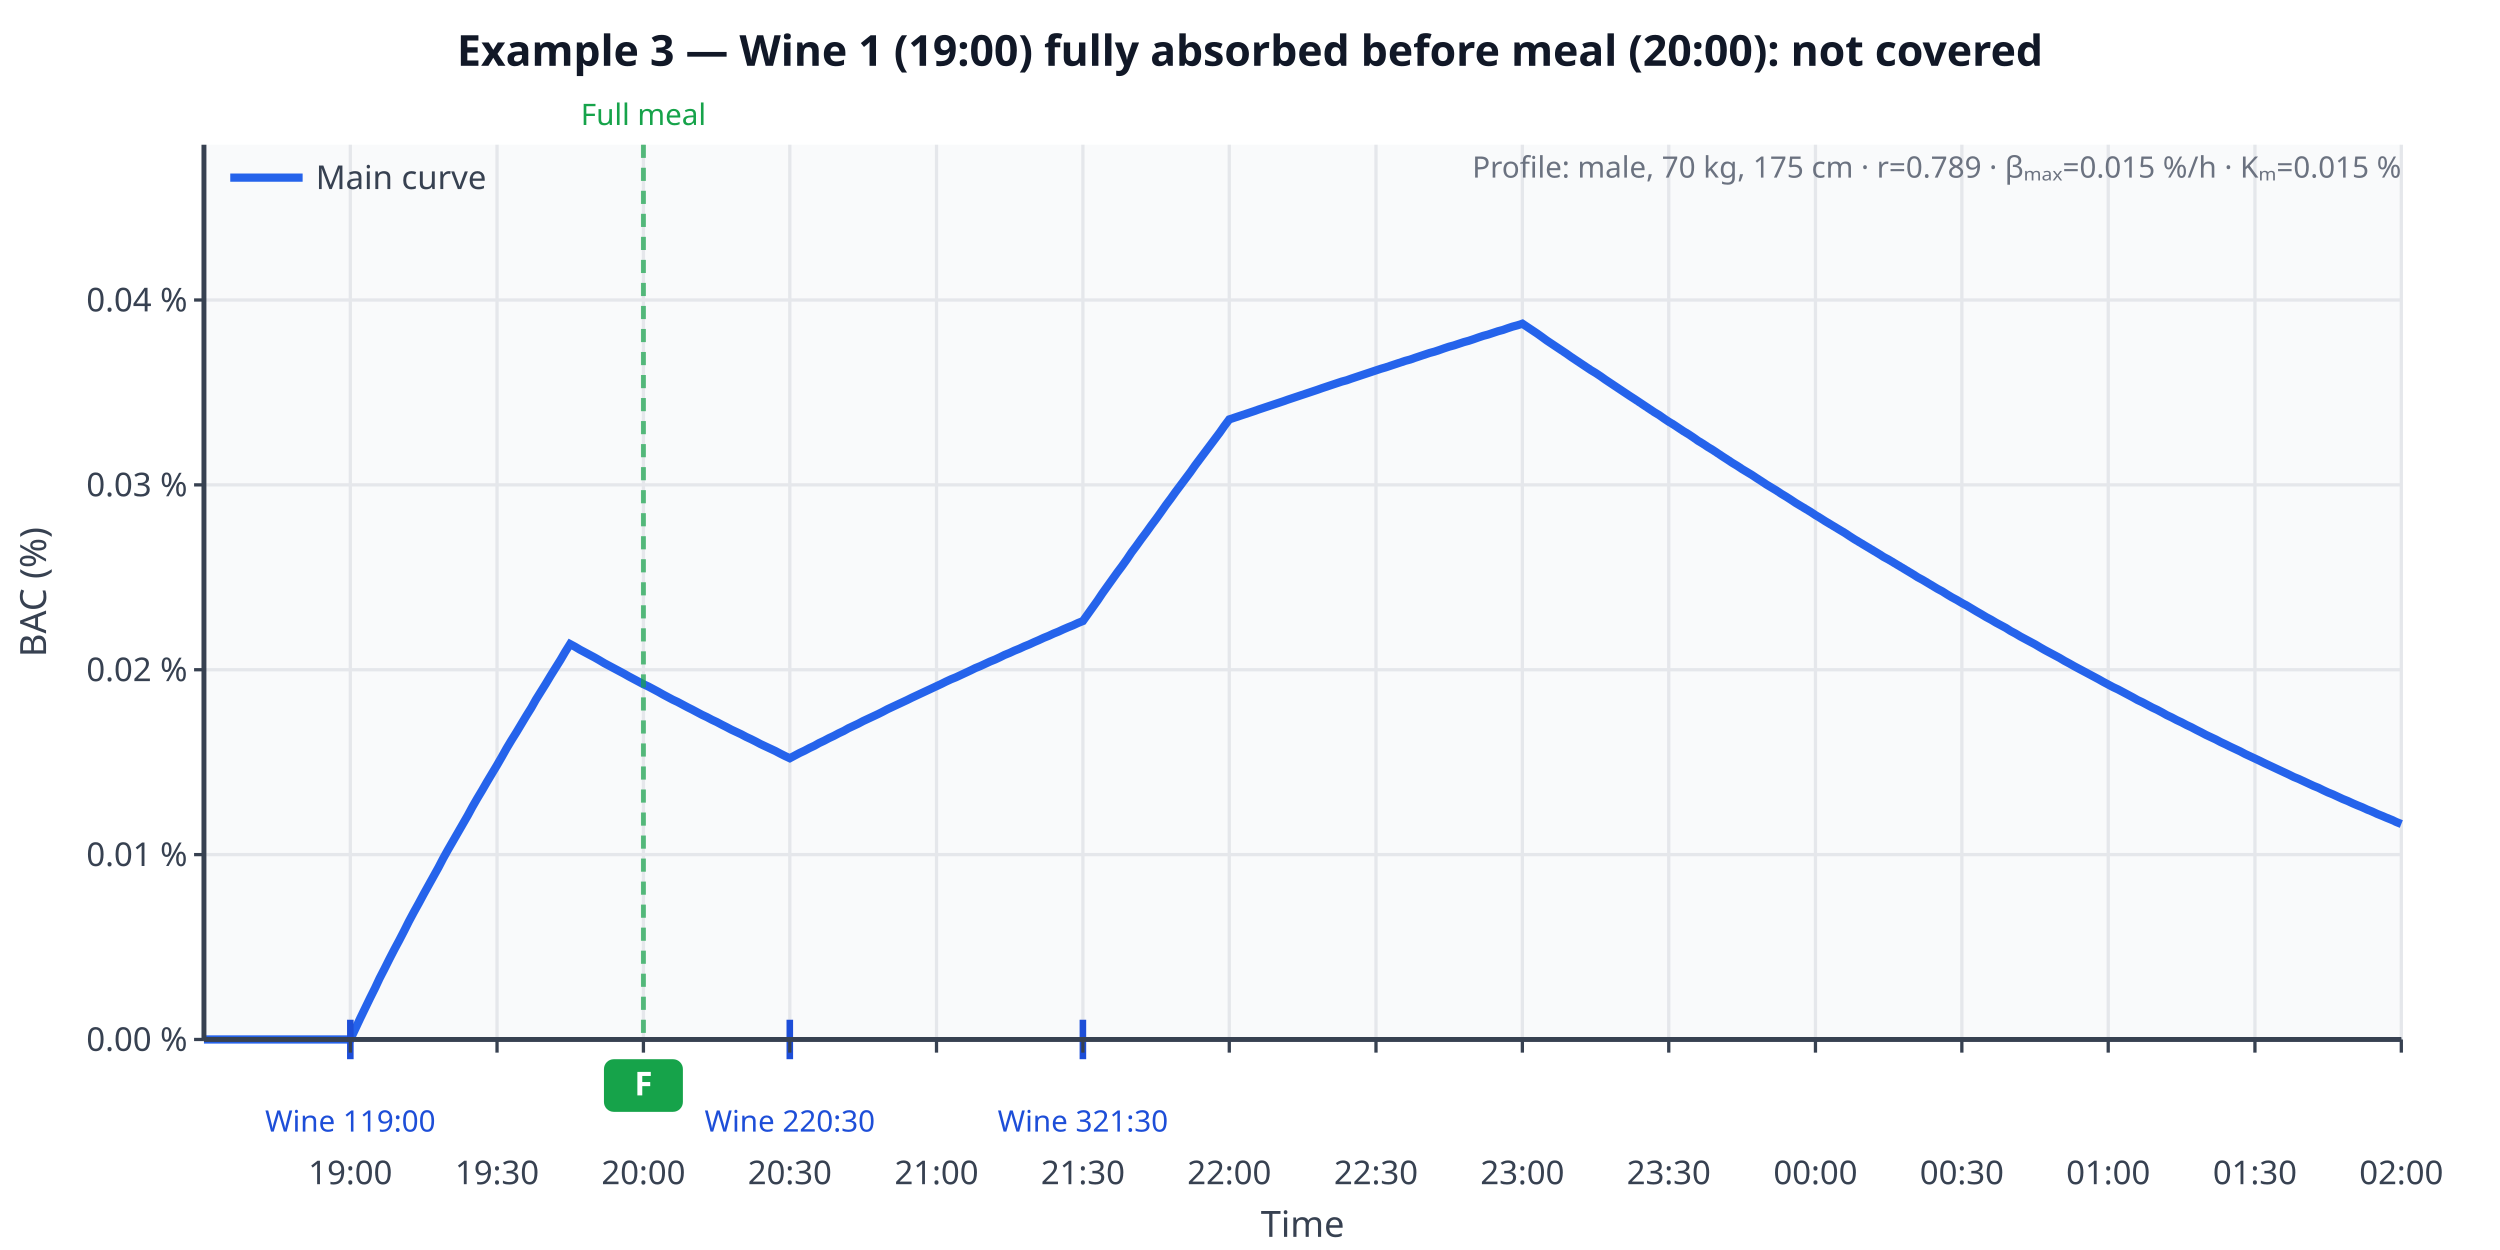
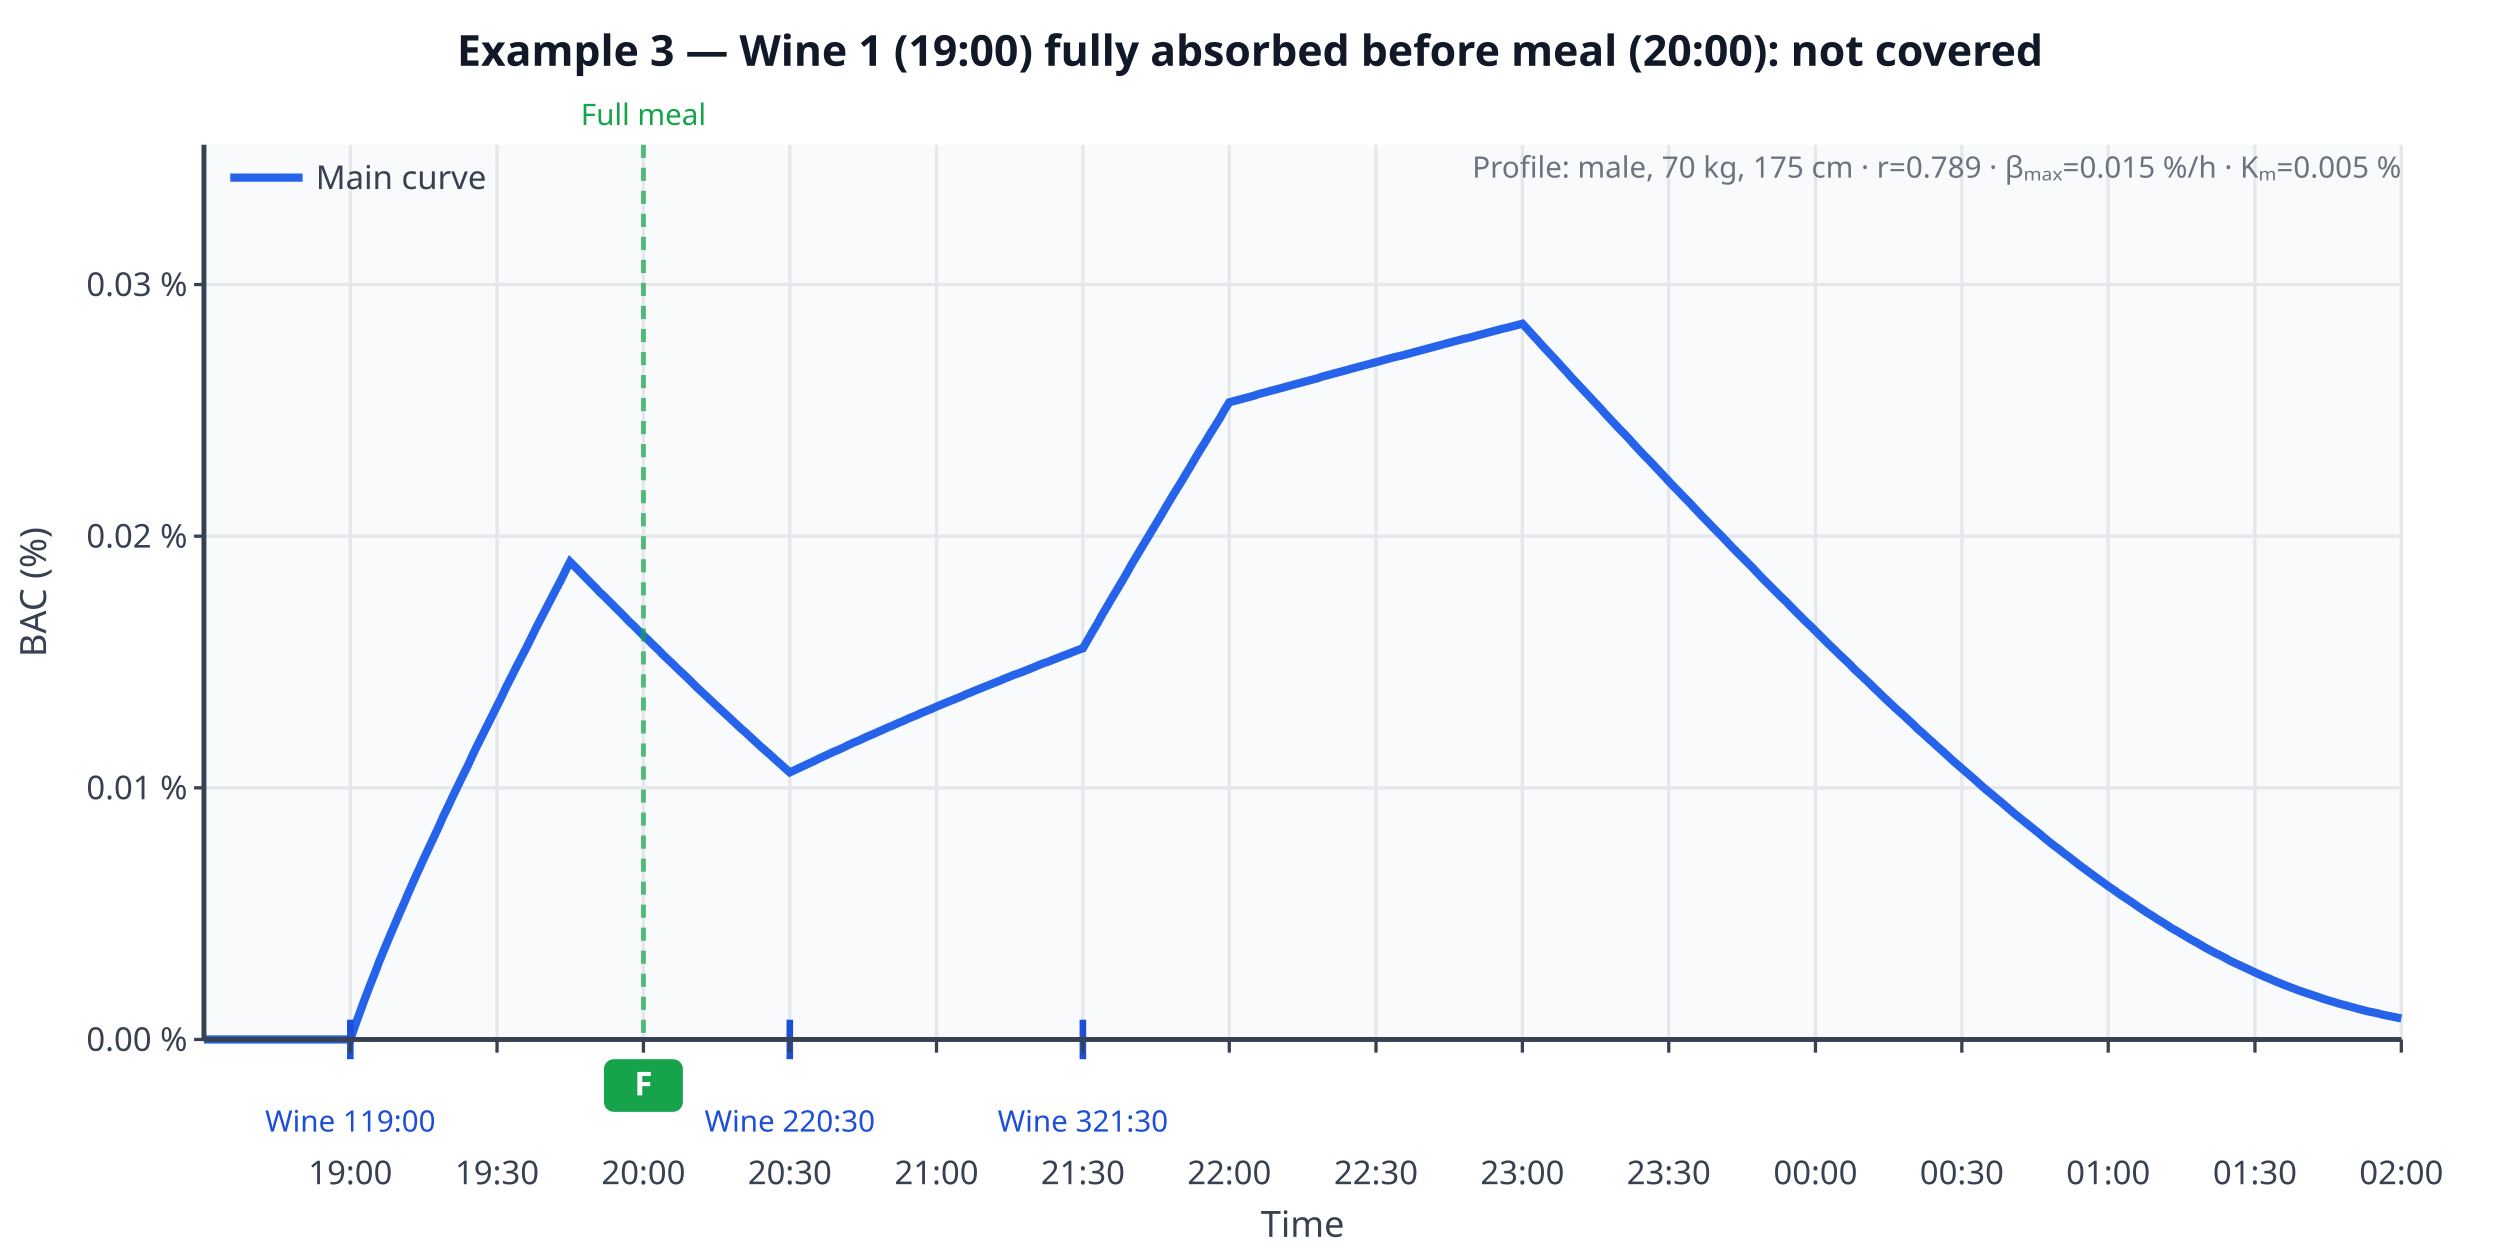
<svg xmlns="http://www.w3.org/2000/svg" viewBox="0 0 760 380" width="760" height="380" font-family="system-ui,sans-serif">
  <rect width="760" height="380" fill="#ffffff" />
  <rect x="62" y="44" width="668" height="272" fill="#f9fafb" />
-   <line x1="62" y1="259.8" x2="730" y2="259.8" stroke="#e5e7eb" stroke-width="1" />
-   <line x1="62" y1="203.6" x2="730" y2="203.6" stroke="#e5e7eb" stroke-width="1" />
-   <line x1="62" y1="147.4" x2="730" y2="147.4" stroke="#e5e7eb" stroke-width="1" />
-   <line x1="62" y1="91.2" x2="730" y2="91.2" stroke="#e5e7eb" stroke-width="1" />
+   <line x1="62" y1="239.5" x2="730" y2="239.5" stroke="#e5e7eb" stroke-width="1" />
+   <line x1="62" y1="163.0" x2="730" y2="163.0" stroke="#e5e7eb" stroke-width="1" />
+   <line x1="62" y1="86.5" x2="730" y2="86.5" stroke="#e5e7eb" stroke-width="1" />
  <line x1="106.5" y1="44" x2="106.5" y2="316" stroke="#e5e7eb" stroke-width="1" />
  <line x1="151.1" y1="44" x2="151.1" y2="316" stroke="#e5e7eb" stroke-width="1" />
  <line x1="195.6" y1="44" x2="195.6" y2="316" stroke="#e5e7eb" stroke-width="1" />
  <line x1="240.1" y1="44" x2="240.1" y2="316" stroke="#e5e7eb" stroke-width="1" />
  <line x1="284.7" y1="44" x2="284.7" y2="316" stroke="#e5e7eb" stroke-width="1" />
  <line x1="329.2" y1="44" x2="329.2" y2="316" stroke="#e5e7eb" stroke-width="1" />
  <line x1="373.7" y1="44" x2="373.7" y2="316" stroke="#e5e7eb" stroke-width="1" />
  <line x1="418.3" y1="44" x2="418.3" y2="316" stroke="#e5e7eb" stroke-width="1" />
  <line x1="462.8" y1="44" x2="462.8" y2="316" stroke="#e5e7eb" stroke-width="1" />
  <line x1="507.3" y1="44" x2="507.3" y2="316" stroke="#e5e7eb" stroke-width="1" />
  <line x1="551.9" y1="44" x2="551.9" y2="316" stroke="#e5e7eb" stroke-width="1" />
  <line x1="596.4" y1="44" x2="596.4" y2="316" stroke="#e5e7eb" stroke-width="1" />
  <line x1="640.9" y1="44" x2="640.9" y2="316" stroke="#e5e7eb" stroke-width="1" />
  <line x1="685.5" y1="44" x2="685.5" y2="316" stroke="#e5e7eb" stroke-width="1" />
  <line x1="730.0" y1="44" x2="730.0" y2="316" stroke="#e5e7eb" stroke-width="1" />
-   <polyline points="62.0,316.0 63.5,316.0 65.0,316.0 66.5,316.0 67.9,316.0 69.4,316.0 70.9,316.0 72.4,316.0 73.9,316.0 75.4,316.0 76.8,316.0 78.3,316.0 79.8,316.0 81.3,316.0 82.8,316.0 84.3,316.0 85.8,316.0 87.2,316.0 88.7,316.0 90.2,316.0 91.7,316.0 93.2,316.0 94.7,316.0 96.1,316.0 97.6,316.0 99.1,316.0 100.6,316.0 102.1,316.0 103.6,316.0 105.0,316.0 106.5,316.0 108.0,312.8 109.5,309.6 111.0,306.5 112.5,303.4 114.0,300.4 115.4,297.4 116.9,294.5 118.4,291.5 119.9,288.6 121.4,285.8 122.9,282.9 124.3,280.1 125.8,277.3 127.3,274.6 128.8,271.8 130.3,269.1 131.8,266.4 133.3,263.7 134.7,261.0 136.2,258.3 137.7,255.7 139.2,253.1 140.7,250.5 142.2,247.9 143.6,245.3 145.1,242.7 146.6,240.2 148.1,237.6 149.6,235.1 151.1,232.6 152.6,230.0 154.0,227.5 155.5,225.0 157.0,222.6 158.5,220.1 160.0,217.6 161.5,215.2 162.9,212.7 164.4,210.3 165.9,207.9 167.4,205.4 168.9,203.0 170.4,200.6 171.8,198.2 173.3,195.8 174.8,196.6 176.3,197.5 177.8,198.3 179.3,199.1 180.8,199.9 182.2,200.7 183.7,201.6 185.2,202.4 186.7,203.2 188.2,204.0 189.7,204.8 191.1,205.6 192.6,206.4 194.1,207.2 195.6,208.0 197.1,208.7 198.6,209.5 200.1,210.3 201.5,211.1 203.0,211.9 204.5,212.7 206.0,213.4 207.5,214.2 209.0,215.0 210.4,215.7 211.9,216.5 213.4,217.3 214.9,218.0 216.4,218.8 217.9,219.5 219.4,220.3 220.8,221.0 222.3,221.8 223.8,222.5 225.3,223.2 226.8,224.0 228.3,224.7 229.7,225.4 231.2,226.2 232.7,226.9 234.2,227.6 235.7,228.3 237.2,229.1 238.6,229.8 240.1,230.5 241.6,229.7 243.1,228.9 244.6,228.2 246.1,227.4 247.6,226.7 249.0,225.9 250.5,225.2 252.0,224.4 253.5,223.7 255.0,222.9 256.5,222.2 257.9,221.4 259.4,220.7 260.9,220.0 262.4,219.2 263.9,218.5 265.4,217.8 266.9,217.1 268.3,216.4 269.8,215.6 271.3,214.9 272.8,214.2 274.3,213.5 275.8,212.8 277.2,212.1 278.7,211.4 280.2,210.7 281.7,210.0 283.2,209.3 284.7,208.6 286.2,207.9 287.6,207.2 289.1,206.5 290.6,205.9 292.1,205.2 293.6,204.5 295.1,203.8 296.5,203.1 298.0,202.5 299.5,201.8 301.0,201.1 302.5,200.5 304.0,199.8 305.4,199.1 306.9,198.5 308.4,197.8 309.9,197.2 311.4,196.5 312.9,195.9 314.4,195.2 315.8,194.6 317.3,193.9 318.8,193.3 320.3,192.6 321.8,192.0 323.3,191.3 324.7,190.7 326.2,190.1 327.7,189.4 329.2,188.8 330.7,186.7 332.2,184.6 333.7,182.5 335.1,180.4 336.6,178.3 338.1,176.2 339.6,174.1 341.1,172.1 342.6,170.0 344.0,167.9 345.5,165.9 347.0,163.8 348.5,161.8 350.0,159.7 351.5,157.7 353.0,155.6 354.4,153.6 355.9,151.6 357.4,149.5 358.9,147.5 360.4,145.5 361.9,143.5 363.3,141.5 364.8,139.5 366.3,137.5 367.8,135.5 369.3,133.5 370.8,131.5 372.2,129.5 373.7,127.5 375.2,127.0 376.7,126.5 378.2,126.0 379.7,125.5 381.2,125.0 382.6,124.5 384.1,124.0 385.6,123.5 387.1,123.0 388.6,122.5 390.1,122.0 391.5,121.5 393.0,121.0 394.5,120.5 396.0,120.0 397.5,119.5 399.0,119.0 400.5,118.5 401.9,118.0 403.4,117.5 404.9,117.0 406.4,116.5 407.9,116.0 409.4,115.6 410.8,115.1 412.3,114.6 413.8,114.1 415.3,113.6 416.8,113.1 418.3,112.6 419.8,112.1 421.2,111.7 422.7,111.2 424.2,110.7 425.7,110.2 427.2,109.7 428.7,109.3 430.1,108.8 431.6,108.3 433.1,107.8 434.6,107.3 436.1,106.9 437.6,106.4 439.0,105.9 440.5,105.4 442.0,105.0 443.5,104.5 445.0,104.0 446.5,103.6 448.0,103.1 449.4,102.6 450.9,102.1 452.4,101.7 453.9,101.2 455.4,100.7 456.9,100.3 458.3,99.8 459.8,99.3 461.3,98.9 462.8,98.4 464.3,99.4 465.8,100.4 467.3,101.4 468.7,102.4 470.2,103.5 471.7,104.5 473.2,105.5 474.7,106.5 476.2,107.5 477.6,108.5 479.1,109.5 480.6,110.5 482.1,111.5 483.6,112.5 485.1,113.4 486.6,114.4 488.0,115.4 489.5,116.4 491.0,117.4 492.5,118.4 494.0,119.4 495.5,120.4 496.9,121.3 498.4,122.3 499.9,123.3 501.4,124.3 502.9,125.3 504.4,126.2 505.8,127.2 507.3,128.2 508.8,129.1 510.3,130.1 511.8,131.1 513.3,132.0 514.8,133.0 516.2,134.0 517.7,134.9 519.2,135.9 520.7,136.8 522.2,137.8 523.7,138.8 525.1,139.7 526.6,140.7 528.1,141.6 529.6,142.6 531.1,143.5 532.6,144.4 534.1,145.4 535.5,146.3 537.0,147.3 538.5,148.2 540.0,149.1 541.5,150.1 543.0,151.0 544.4,151.9 545.9,152.9 547.4,153.8 548.9,154.7 550.4,155.6 551.9,156.6 553.4,157.5 554.8,158.4 556.3,159.3 557.8,160.2 559.3,161.1 560.8,162.0 562.3,163.0 563.7,163.9 565.2,164.8 566.7,165.7 568.2,166.6 569.7,167.5 571.2,168.4 572.6,169.3 574.1,170.1 575.6,171.0 577.1,171.9 578.6,172.8 580.1,173.7 581.6,174.6 583.0,175.5 584.5,176.3 586.0,177.2 587.5,178.1 589.0,179.0 590.5,179.8 591.9,180.7 593.4,181.6 594.9,182.4 596.4,183.3 597.9,184.1 599.4,185.0 600.9,185.9 602.3,186.7 603.8,187.6 605.3,188.4 606.8,189.3 608.3,190.1 609.8,190.9 611.2,191.8 612.7,192.6 614.2,193.5 615.7,194.3 617.2,195.1 618.7,195.9 620.2,196.8 621.6,197.6 623.1,198.4 624.6,199.2 626.1,200.0 627.6,200.9 629.1,201.7 630.5,202.5 632.0,203.3 633.5,204.1 635.0,204.9 636.5,205.7 638.0,206.5 639.4,207.3 640.9,208.1 642.4,208.9 643.9,209.6 645.4,210.4 646.9,211.2 648.4,212.0 649.8,212.8 651.3,213.5 652.8,214.3 654.3,215.1 655.8,215.8 657.3,216.6 658.7,217.4 660.2,218.1 661.7,218.9 663.2,219.6 664.7,220.4 666.2,221.1 667.7,221.9 669.1,222.6 670.6,223.4 672.1,224.1 673.6,224.8 675.1,225.6 676.6,226.3 678.0,227.0 679.5,227.7 681.0,228.4 682.5,229.2 684.0,229.9 685.5,230.6 687.0,231.3 688.4,232.0 689.9,232.7 691.4,233.4 692.9,234.1 694.4,234.8 695.9,235.5 697.3,236.2 698.8,236.8 700.3,237.5 701.8,238.2 703.3,238.9 704.8,239.5 706.2,240.2 707.7,240.9 709.2,241.5 710.7,242.2 712.2,242.9 713.7,243.5 715.2,244.2 716.6,244.8 718.1,245.4 719.6,246.1 721.1,246.7 722.6,247.4 724.1,248.0 725.5,248.6 727.0,249.2 728.5,249.9 730.0,250.5" fill="none" stroke="#2563eb" stroke-width="2.5" />
+   <polyline points="62.0,316.0 63.5,316.0 65.0,316.0 66.5,316.0 67.9,316.0 69.4,316.0 70.9,316.0 72.4,316.0 73.9,316.0 75.4,316.0 76.8,316.0 78.3,316.0 79.8,316.0 81.3,316.0 82.8,316.0 84.3,316.0 85.8,316.0 87.2,316.0 88.7,316.0 90.2,316.0 91.7,316.0 93.2,316.0 94.7,316.0 96.1,316.0 97.6,316.0 99.1,316.0 100.6,316.0 102.1,316.0 103.6,316.0 105.0,316.0 106.5,316.0 108.0,311.6 109.5,307.5 111.0,303.4 112.5,299.5 114.0,295.7 115.4,292.0 116.9,288.4 118.4,284.8 119.9,281.3 121.4,277.8 122.9,274.4 124.3,271.1 125.8,267.7 127.3,264.4 128.8,261.1 130.3,257.9 131.8,254.7 133.3,251.5 134.7,248.3 136.2,245.2 137.7,242.0 139.2,238.9 140.7,235.8 142.2,232.8 143.6,229.7 145.1,226.6 146.6,223.6 148.1,220.6 149.6,217.6 151.1,214.6 152.6,211.6 154.0,208.6 155.5,205.7 157.0,202.7 158.5,199.8 160.0,196.9 161.5,193.9 162.9,191.0 164.4,188.1 165.9,185.2 167.4,182.3 168.9,179.4 170.4,176.6 171.8,173.7 173.3,170.8 174.8,172.3 176.3,173.8 177.8,175.4 179.3,176.9 180.8,178.4 182.2,179.9 183.7,181.3 185.2,182.8 186.7,184.3 188.2,185.8 189.7,187.3 191.1,188.8 192.6,190.2 194.1,191.7 195.6,193.2 197.1,194.6 198.6,196.1 200.1,197.5 201.5,199.0 203.0,200.4 204.5,201.8 206.0,203.3 207.5,204.7 209.0,206.1 210.4,207.5 211.9,209.0 213.4,210.4 214.9,211.8 216.4,213.2 217.9,214.6 219.4,216.0 220.8,217.3 222.3,218.7 223.8,220.1 225.3,221.5 226.8,222.8 228.3,224.2 229.7,225.5 231.2,226.9 232.7,228.2 234.2,229.5 235.7,230.9 237.2,232.2 238.6,233.5 240.1,234.8 241.6,234.1 243.1,233.4 244.6,232.7 246.1,232.0 247.6,231.3 249.0,230.6 250.5,229.9 252.0,229.2 253.5,228.5 255.0,227.9 256.5,227.2 257.9,226.5 259.4,225.8 260.9,225.2 262.4,224.5 263.9,223.8 265.4,223.2 266.9,222.5 268.3,221.9 269.8,221.2 271.3,220.6 272.8,219.9 274.3,219.3 275.8,218.6 277.2,218.0 278.7,217.4 280.2,216.7 281.7,216.1 283.2,215.5 284.7,214.8 286.2,214.2 287.6,213.6 289.1,213.0 290.6,212.4 292.1,211.8 293.6,211.1 295.1,210.5 296.5,209.9 298.0,209.3 299.5,208.7 301.0,208.1 302.5,207.5 304.0,206.9 305.4,206.3 306.9,205.7 308.4,205.1 309.9,204.6 311.4,204.0 312.9,203.4 314.4,202.8 315.8,202.2 317.3,201.6 318.8,201.1 320.3,200.5 321.8,199.9 323.3,199.3 324.7,198.8 326.2,198.2 327.7,197.6 329.2,197.1 330.7,194.5 332.2,191.9 333.7,189.4 335.1,186.8 336.6,184.3 338.1,181.7 339.6,179.2 341.1,176.7 342.6,174.1 344.0,171.6 345.5,169.1 347.0,166.6 348.5,164.1 350.0,161.6 351.5,159.1 353.0,156.6 354.4,154.2 355.9,151.7 357.4,149.2 358.9,146.8 360.4,144.3 361.9,141.8 363.3,139.4 364.8,136.9 366.3,134.5 367.8,132.0 369.3,129.6 370.8,127.2 372.2,124.7 373.7,122.3 375.2,121.9 376.7,121.5 378.2,121.1 379.7,120.7 381.2,120.3 382.6,119.8 384.1,119.4 385.6,119.0 387.1,118.6 388.6,118.2 390.1,117.8 391.5,117.4 393.0,117.0 394.5,116.6 396.0,116.2 397.5,115.8 399.0,115.4 400.5,115.0 401.9,114.5 403.4,114.1 404.9,113.7 406.4,113.3 407.9,112.9 409.4,112.5 410.8,112.1 412.3,111.7 413.8,111.3 415.3,110.9 416.8,110.5 418.3,110.1 419.8,109.7 421.2,109.3 422.7,108.9 424.2,108.5 425.7,108.2 427.2,107.8 428.7,107.4 430.1,107.0 431.6,106.6 433.1,106.2 434.6,105.8 436.1,105.4 437.6,105.0 439.0,104.6 440.5,104.2 442.0,103.8 443.5,103.4 445.0,103.0 446.5,102.7 448.0,102.3 449.4,101.9 450.9,101.5 452.4,101.1 453.9,100.7 455.4,100.3 456.9,99.9 458.3,99.6 459.8,99.2 461.3,98.8 462.8,98.4 464.3,100.0 465.8,101.7 467.3,103.3 468.7,104.9 470.2,106.5 471.7,108.1 473.2,109.7 474.7,111.4 476.2,113.0 477.6,114.6 479.1,116.2 480.6,117.8 482.1,119.4 483.6,121.0 485.1,122.6 486.6,124.2 488.0,125.8 489.5,127.4 491.0,129.0 492.5,130.6 494.0,132.1 495.5,133.7 496.9,135.3 498.4,136.9 499.9,138.5 501.4,140.0 502.9,141.6 504.4,143.2 505.8,144.7 507.3,146.3 508.8,147.9 510.3,149.4 511.8,151.0 513.3,152.5 514.8,154.1 516.2,155.6 517.7,157.2 519.2,158.7 520.7,160.3 522.2,161.8 523.7,163.3 525.1,164.8 526.6,166.4 528.1,167.9 529.6,169.4 531.1,170.9 532.6,172.4 534.1,174.0 535.5,175.5 537.0,177.0 538.5,178.5 540.0,180.0 541.5,181.5 543.0,182.9 544.4,184.4 545.9,185.9 547.4,187.4 548.9,188.9 550.4,190.3 551.9,191.8 553.4,193.3 554.8,194.7 556.3,196.2 557.8,197.6 559.3,199.1 560.8,200.5 562.3,201.9 563.7,203.4 565.2,204.8 566.7,206.2 568.2,207.6 569.7,209.1 571.2,210.5 572.6,211.9 574.1,213.3 575.6,214.7 577.1,216.1 578.6,217.4 580.1,218.8 581.6,220.2 583.0,221.6 584.5,222.9 586.0,224.3 587.5,225.6 589.0,227.0 590.5,228.3 591.9,229.6 593.4,231.0 594.9,232.3 596.4,233.6 597.9,234.9 599.4,236.2 600.9,237.5 602.3,238.8 603.8,240.1 605.3,241.3 606.8,242.6 608.3,243.8 609.8,245.1 611.2,246.3 612.7,247.6 614.2,248.8 615.7,250.0 617.2,251.2 618.7,252.4 620.2,253.6 621.6,254.8 623.1,256.0 624.6,257.2 626.1,258.3 627.6,259.5 629.1,260.6 630.5,261.7 632.0,262.9 633.5,264.0 635.0,265.1 636.5,266.2 638.0,267.3 639.4,268.3 640.9,269.4 642.4,270.4 643.9,271.5 645.4,272.5 646.9,273.5 648.4,274.5 649.8,275.5 651.3,276.5 652.8,277.5 654.3,278.4 655.8,279.4 657.3,280.3 658.7,281.2 660.2,282.2 661.7,283.0 663.2,283.9 664.7,284.8 666.2,285.7 667.7,286.5 669.1,287.3 670.6,288.2 672.1,289.0 673.6,289.8 675.1,290.5 676.6,291.3 678.0,292.1 679.5,292.8 681.0,293.5 682.5,294.2 684.0,294.9 685.5,295.6 687.0,296.3 688.4,296.9 689.9,297.5 691.4,298.2 692.9,298.8 694.4,299.4 695.9,300.0 697.3,300.5 698.8,301.1 700.3,301.6 701.8,302.1 703.3,302.6 704.8,303.1 706.2,303.6 707.7,304.1 709.2,304.5 710.7,305.0 712.2,305.4 713.7,305.8 715.2,306.2 716.6,306.6 718.1,307.0 719.6,307.4 721.1,307.7 722.6,308.0 724.1,308.4 725.5,308.7 727.0,309.0 728.5,309.3 730.0,309.6" fill="none" stroke="#2563eb" stroke-width="2.5" />
  <line x1="62" y1="316.0" x2="730" y2="316.0" stroke="#6b7280" stroke-width="1" />
  <line x1="195.6" y1="44" x2="195.6" y2="316" stroke="#16a34a" stroke-width="1.5" stroke-dasharray="4,3" opacity="0.7" />
  <rect x="183.6" y="322.0" width="24" height="16" rx="3" fill="#16a34a" />
  <text x="195.6" y="333.0" fill="white" font-size="10" font-weight="bold" text-anchor="middle">F</text>
  <text x="195.6" y="38.0" fill="#16a34a" font-size="9" text-anchor="middle">Full meal</text>
  <line x1="106.5" y1="310.0" x2="106.5" y2="322.0" stroke="#1d4ed8" stroke-width="2" />
  <text x="106.5" y="344.0" fill="#1d4ed8" font-size="9" text-anchor="middle">Wine 1
19:00</text>
  <line x1="240.1" y1="310.0" x2="240.1" y2="322.0" stroke="#1d4ed8" stroke-width="2" />
  <text x="240.1" y="344.0" fill="#1d4ed8" font-size="9" text-anchor="middle">Wine 2
20:30</text>
  <line x1="329.2" y1="310.0" x2="329.2" y2="322.0" stroke="#1d4ed8" stroke-width="2" />
  <text x="329.2" y="344.0" fill="#1d4ed8" font-size="9" text-anchor="middle">Wine 3
21:30</text>
  <line x1="62" y1="44" x2="62" y2="316" stroke="#374151" stroke-width="1.5" />
  <line x1="62" y1="316" x2="730" y2="316" stroke="#374151" stroke-width="1.5" />
  <text x="57" y="316.0" fill="#374151" font-size="10" text-anchor="end" dominant-baseline="middle">0.00 %</text>
  <line x1="59" y1="316.0" x2="62" y2="316.0" stroke="#374151" stroke-width="1" />
-   <text x="57" y="259.8" fill="#374151" font-size="10" text-anchor="end" dominant-baseline="middle">0.01 %</text>
-   <line x1="59" y1="259.8" x2="62" y2="259.8" stroke="#374151" stroke-width="1" />
-   <text x="57" y="203.6" fill="#374151" font-size="10" text-anchor="end" dominant-baseline="middle">0.02 %</text>
-   <line x1="59" y1="203.6" x2="62" y2="203.6" stroke="#374151" stroke-width="1" />
-   <text x="57" y="147.4" fill="#374151" font-size="10" text-anchor="end" dominant-baseline="middle">0.03 %</text>
-   <line x1="59" y1="147.4" x2="62" y2="147.4" stroke="#374151" stroke-width="1" />
-   <text x="57" y="91.2" fill="#374151" font-size="10" text-anchor="end" dominant-baseline="middle">0.04 %</text>
-   <line x1="59" y1="91.2" x2="62" y2="91.2" stroke="#374151" stroke-width="1" />
+   <text x="57" y="239.5" fill="#374151" font-size="10" text-anchor="end" dominant-baseline="middle">0.01 %</text>
+   <line x1="59" y1="239.5" x2="62" y2="239.5" stroke="#374151" stroke-width="1" />
+   <text x="57" y="163.0" fill="#374151" font-size="10" text-anchor="end" dominant-baseline="middle">0.02 %</text>
+   <line x1="59" y1="163.0" x2="62" y2="163.0" stroke="#374151" stroke-width="1" />
+   <text x="57" y="86.5" fill="#374151" font-size="10" text-anchor="end" dominant-baseline="middle">0.03 %</text>
+   <line x1="59" y1="86.5" x2="62" y2="86.5" stroke="#374151" stroke-width="1" />
  <text x="106.5" y="360.0" fill="#374151" font-size="10" text-anchor="middle">19:00</text>
  <line x1="106.5" y1="316" x2="106.5" y2="320" stroke="#374151" stroke-width="1" />
  <text x="151.1" y="360.0" fill="#374151" font-size="10" text-anchor="middle">19:30</text>
  <line x1="151.1" y1="316" x2="151.1" y2="320" stroke="#374151" stroke-width="1" />
  <text x="195.6" y="360.0" fill="#374151" font-size="10" text-anchor="middle">20:00</text>
  <line x1="195.6" y1="316" x2="195.6" y2="320" stroke="#374151" stroke-width="1" />
  <text x="240.1" y="360.0" fill="#374151" font-size="10" text-anchor="middle">20:30</text>
  <line x1="240.1" y1="316" x2="240.1" y2="320" stroke="#374151" stroke-width="1" />
  <text x="284.7" y="360.0" fill="#374151" font-size="10" text-anchor="middle">21:00</text>
  <line x1="284.7" y1="316" x2="284.7" y2="320" stroke="#374151" stroke-width="1" />
  <text x="329.2" y="360.0" fill="#374151" font-size="10" text-anchor="middle">21:30</text>
  <line x1="329.2" y1="316" x2="329.2" y2="320" stroke="#374151" stroke-width="1" />
  <text x="373.7" y="360.0" fill="#374151" font-size="10" text-anchor="middle">22:00</text>
  <line x1="373.7" y1="316" x2="373.7" y2="320" stroke="#374151" stroke-width="1" />
  <text x="418.3" y="360.0" fill="#374151" font-size="10" text-anchor="middle">22:30</text>
  <line x1="418.3" y1="316" x2="418.3" y2="320" stroke="#374151" stroke-width="1" />
  <text x="462.8" y="360.0" fill="#374151" font-size="10" text-anchor="middle">23:00</text>
  <line x1="462.8" y1="316" x2="462.8" y2="320" stroke="#374151" stroke-width="1" />
  <text x="507.3" y="360.0" fill="#374151" font-size="10" text-anchor="middle">23:30</text>
  <line x1="507.3" y1="316" x2="507.3" y2="320" stroke="#374151" stroke-width="1" />
  <text x="551.9" y="360.0" fill="#374151" font-size="10" text-anchor="middle">00:00</text>
  <line x1="551.9" y1="316" x2="551.9" y2="320" stroke="#374151" stroke-width="1" />
  <text x="596.4" y="360.0" fill="#374151" font-size="10" text-anchor="middle">00:30</text>
  <line x1="596.4" y1="316" x2="596.4" y2="320" stroke="#374151" stroke-width="1" />
  <text x="640.9" y="360.0" fill="#374151" font-size="10" text-anchor="middle">01:00</text>
  <line x1="640.9" y1="316" x2="640.9" y2="320" stroke="#374151" stroke-width="1" />
  <text x="685.5" y="360.0" fill="#374151" font-size="10" text-anchor="middle">01:30</text>
  <line x1="685.5" y1="316" x2="685.5" y2="320" stroke="#374151" stroke-width="1" />
  <text x="730.0" y="360.0" fill="#374151" font-size="10" text-anchor="middle">02:00</text>
  <line x1="730.0" y1="316" x2="730.0" y2="320" stroke="#374151" stroke-width="1" />
  <text x="396" y="376" fill="#374151" font-size="11" text-anchor="middle">Time</text>
  <text x="14" y="180" fill="#374151" font-size="11" text-anchor="middle" transform="rotate(-90,14,180)">BAC (%)</text>
  <line x1="70" y1="54" x2="92" y2="54" stroke="#2563eb" stroke-width="2.5" />
  <text x="96" y="54" fill="#374151" font-size="10" dominant-baseline="middle">Main curve</text>
  <text x="380" y="20" fill="#111827" font-size="13" font-weight="bold" text-anchor="middle">Example 3 — Wine 1 (19:00) fully absorbed before meal (20:00): not covered</text>
-   <text x="730" y="54" fill="#6b7280" font-size="9" text-anchor="end">Profile: male, 70 kg, 175 cm · r=0.789 · βₘₐₓ=0.015 %/h · Kₘ=0.015 %</text>
+   <text x="730" y="54" fill="#6b7280" font-size="9" text-anchor="end">Profile: male, 70 kg, 175 cm · r=0.789 · βₘₐₓ=0.015 %/h · Kₘ=0.005 %</text>
</svg>
